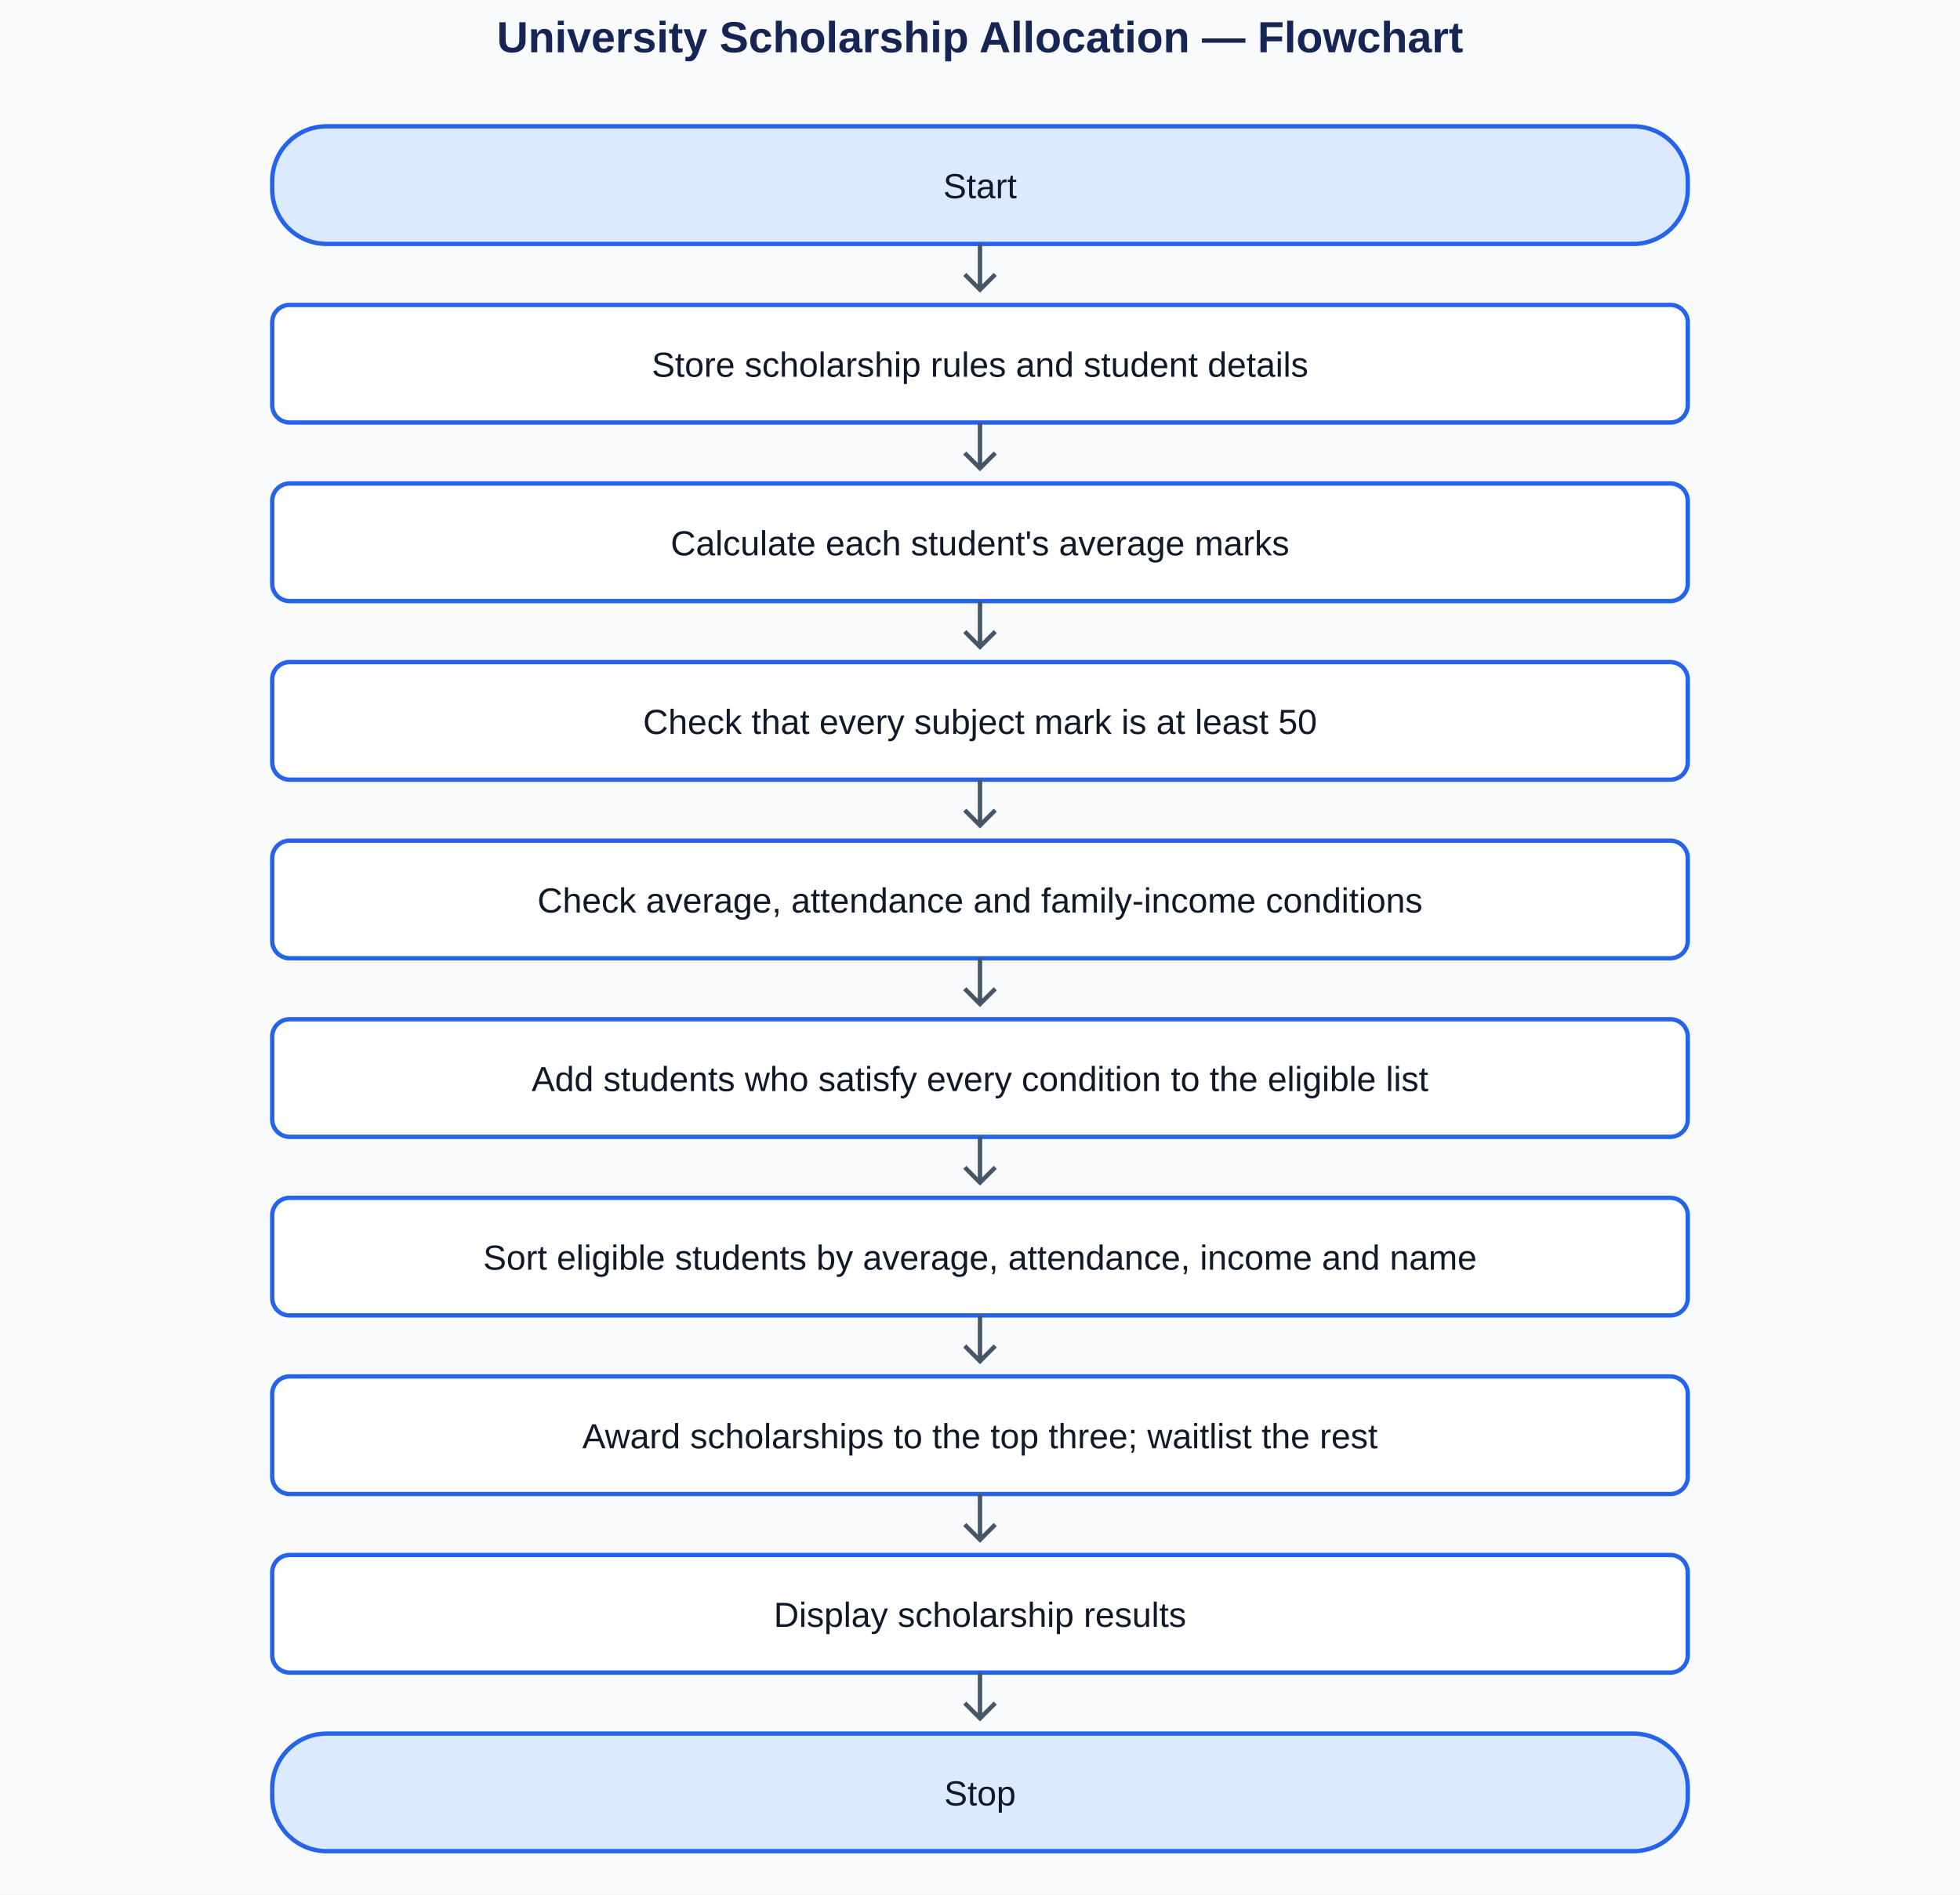
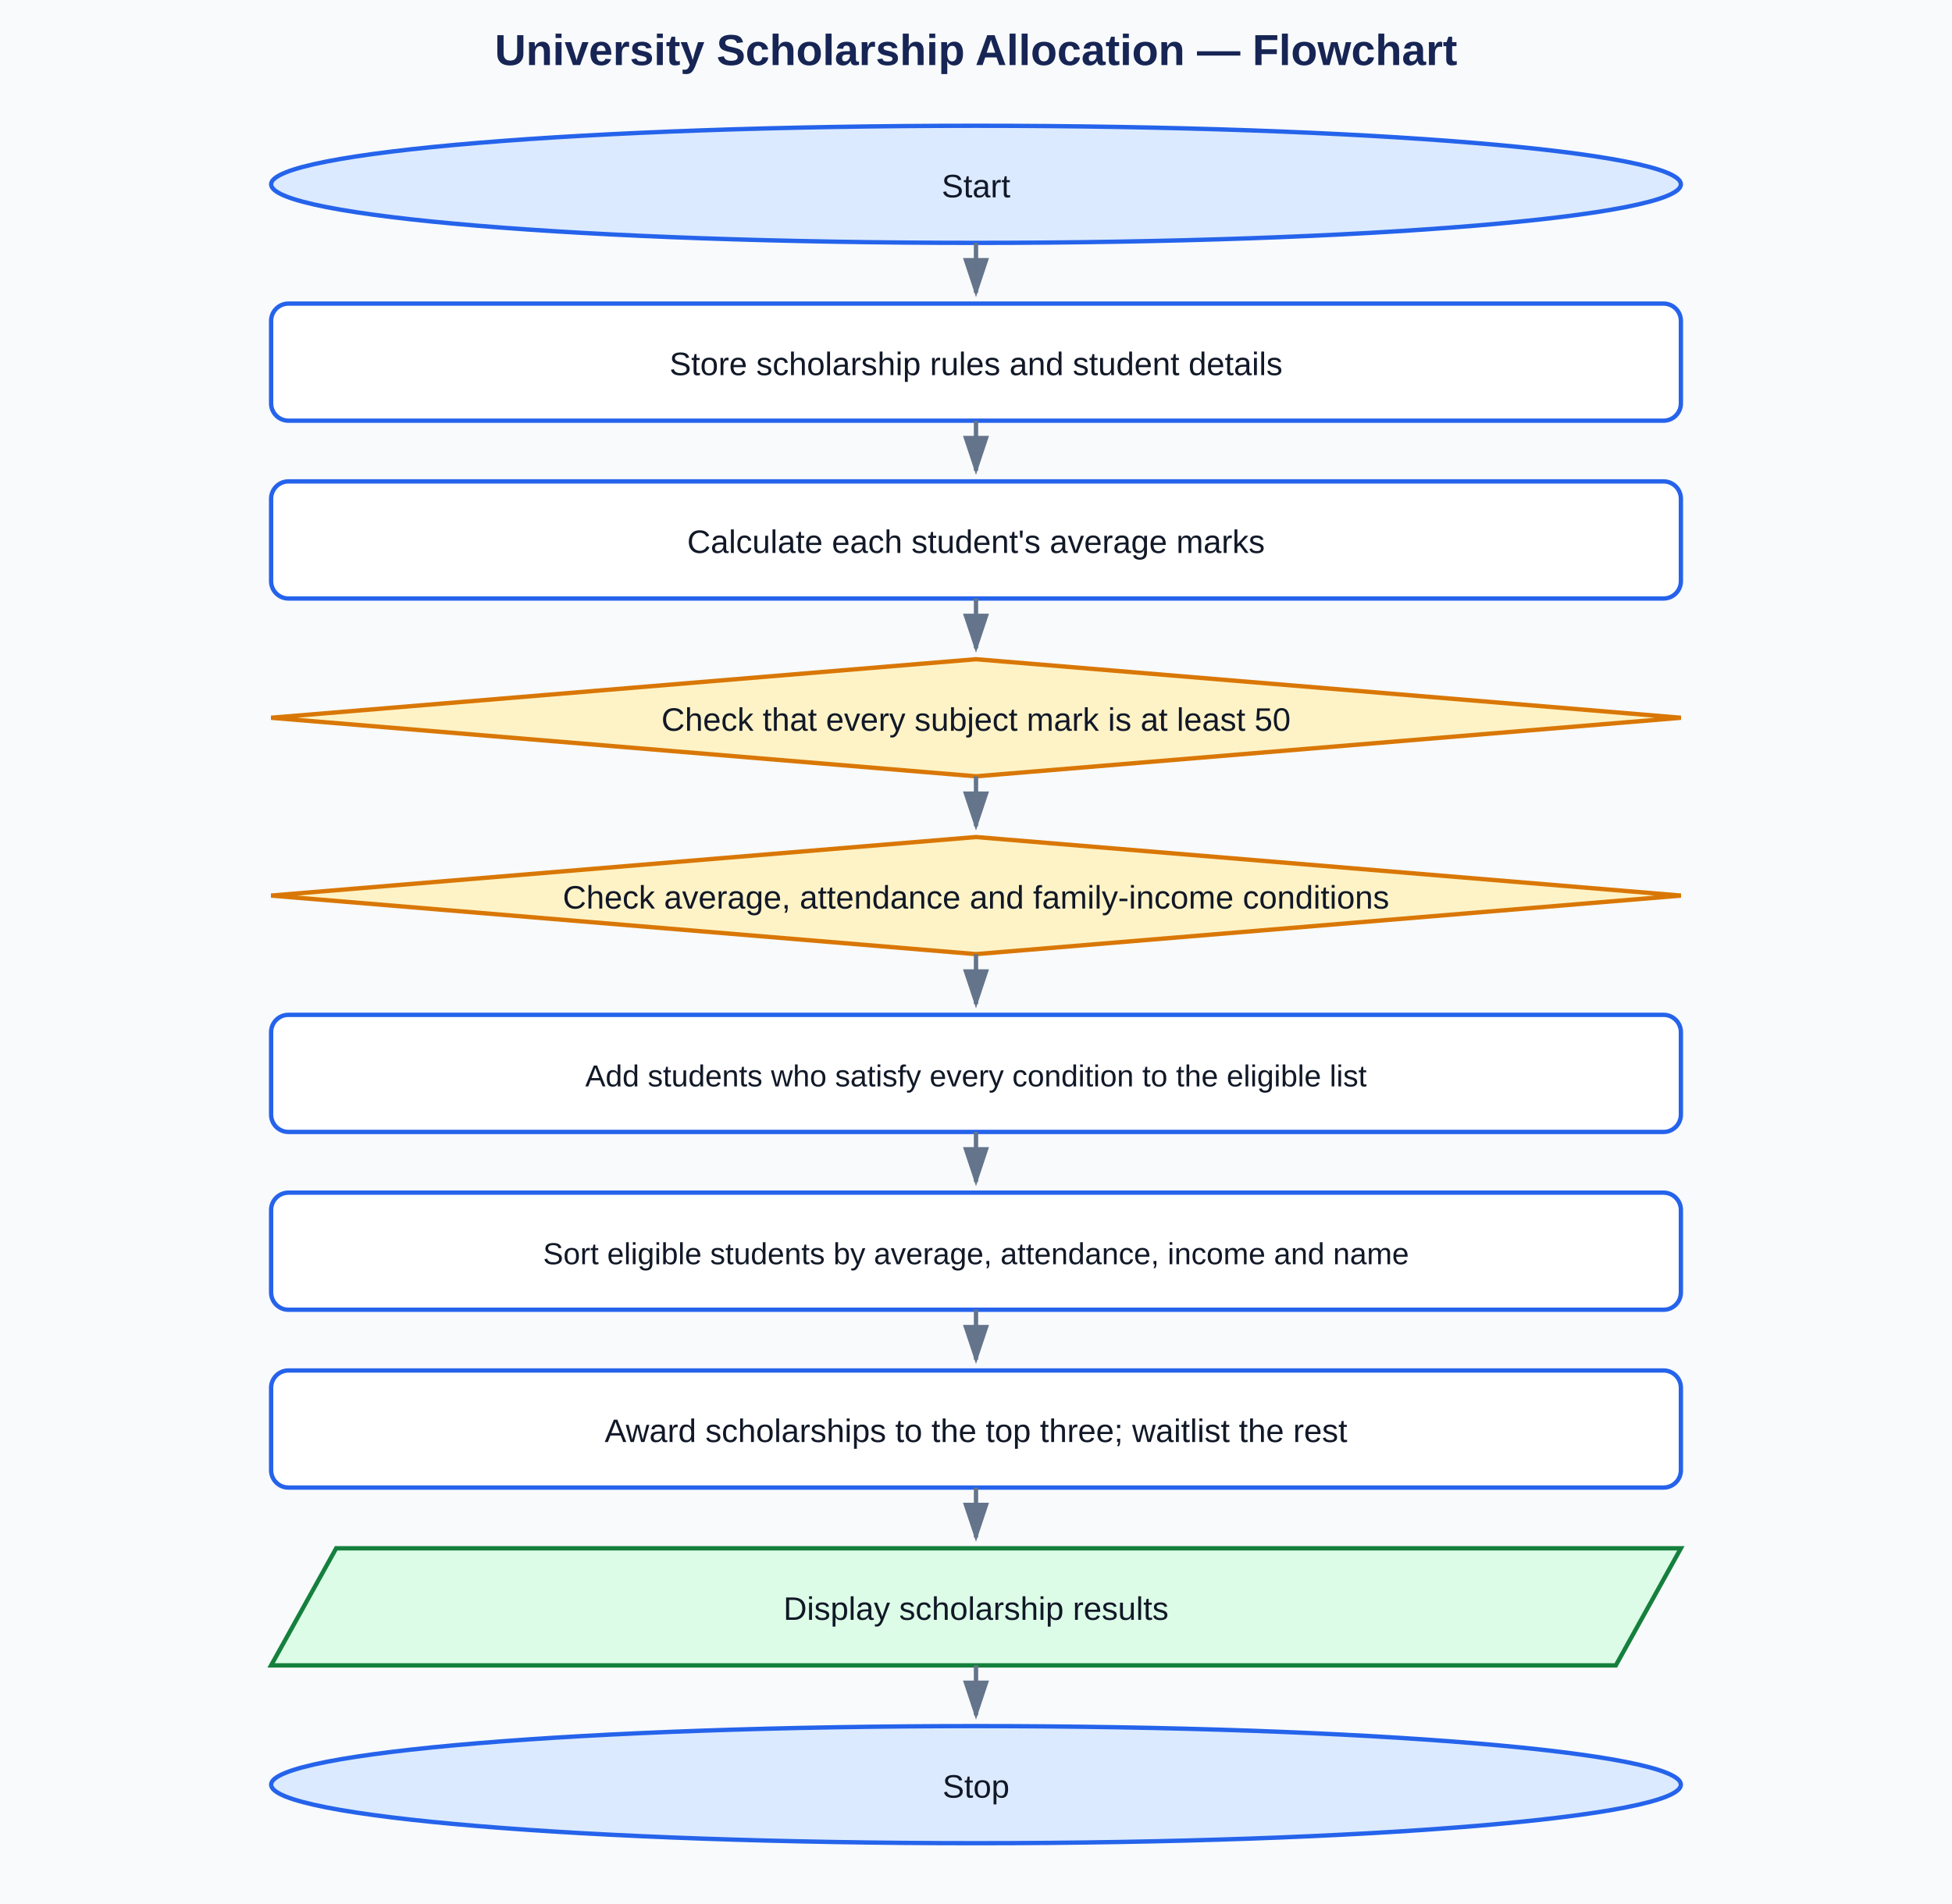
- <svg xmlns="http://www.w3.org/2000/svg" width="900" height="870" viewBox="0 0 900 870">
+ <svg xmlns="http://www.w3.org/2000/svg" width="900" height="878" viewBox="0 0 900 878">
+   <defs>
+     <marker id="arrow" markerWidth="10" markerHeight="10" refX="8" refY="3" orient="auto">
+       <path d="M0 0 L0 6 L9 3 z" fill="#64748b" />
+     </marker>
+   </defs>
  <rect width="100%" height="100%" fill="#f8fafc" />
-   <text x="450" y="24" text-anchor="middle" font-family="Arial" font-size="20" font-weight="bold" fill="#172554">University Scholarship Allocation — Flowchart</text>
-   <rect x="125" y="58" width="650" height="54" rx="25" fill="#dbeafe" stroke="#2563eb" stroke-width="2" />
-   <text x="450" y="91" text-anchor="middle" font-family="Arial" font-size="16" fill="#111827">Start</text>
-   <path d="M450 112 V133 M443 126 L450 133 L457 126" stroke="#475569" stroke-width="2" fill="none" />
+   <text x="450" y="30" text-anchor="middle" font-family="Arial" font-size="20" font-weight="bold" fill="#172554">University Scholarship Allocation — Flowchart</text>
+   <ellipse cx="450" cy="85" rx="325" ry="27" fill="#dbeafe" stroke="#2563eb" stroke-width="2" />
+   <text x="450" y="91" text-anchor="middle" font-family="Arial" font-size="15" fill="#111827">Start</text>
+   <path d="M450 112 V135" stroke="#64748b" stroke-width="2" fill="none" marker-end="url(#arrow)" />
  <rect x="125" y="140" width="650" height="54" rx="8" fill="#ffffff" stroke="#2563eb" stroke-width="2" />
-   <text x="450" y="173" text-anchor="middle" font-family="Arial" font-size="16" fill="#111827">Store scholarship rules and student details</text>
-   <path d="M450 194 V215 M443 208 L450 215 L457 208" stroke="#475569" stroke-width="2" fill="none" />
+   <text x="450" y="173" text-anchor="middle" font-family="Arial" font-size="15" fill="#111827">Store scholarship rules and student details</text>
+   <path d="M450 194 V217" stroke="#64748b" stroke-width="2" fill="none" marker-end="url(#arrow)" />
  <rect x="125" y="222" width="650" height="54" rx="8" fill="#ffffff" stroke="#2563eb" stroke-width="2" />
-   <text x="450" y="255" text-anchor="middle" font-family="Arial" font-size="16" fill="#111827">Calculate each student's average marks</text>
-   <path d="M450 276 V297 M443 290 L450 297 L457 290" stroke="#475569" stroke-width="2" fill="none" />
-   <rect x="125" y="304" width="650" height="54" rx="8" fill="#ffffff" stroke="#2563eb" stroke-width="2" />
-   <text x="450" y="337" text-anchor="middle" font-family="Arial" font-size="16" fill="#111827">Check that every subject mark is at least 50</text>
-   <path d="M450 358 V379 M443 372 L450 379 L457 372" stroke="#475569" stroke-width="2" fill="none" />
-   <rect x="125" y="386" width="650" height="54" rx="8" fill="#ffffff" stroke="#2563eb" stroke-width="2" />
-   <text x="450" y="419" text-anchor="middle" font-family="Arial" font-size="16" fill="#111827">Check average, attendance and family-income conditions</text>
-   <path d="M450 440 V461 M443 454 L450 461 L457 454" stroke="#475569" stroke-width="2" fill="none" />
+   <text x="450" y="255" text-anchor="middle" font-family="Arial" font-size="15" fill="#111827">Calculate each student's average marks</text>
+   <path d="M450 276 V299" stroke="#64748b" stroke-width="2" fill="none" marker-end="url(#arrow)" />
+   <polygon points="450,304 775,331 450,358 125,331" fill="#fef3c7" stroke="#d97706" stroke-width="2" />
+   <text x="450" y="337" text-anchor="middle" font-family="Arial" font-size="15" fill="#111827">Check that every subject mark is at least 50</text>
+   <path d="M450 358 V381" stroke="#64748b" stroke-width="2" fill="none" marker-end="url(#arrow)" />
+   <polygon points="450,386 775,413 450,440 125,413" fill="#fef3c7" stroke="#d97706" stroke-width="2" />
+   <text x="450" y="419" text-anchor="middle" font-family="Arial" font-size="15" fill="#111827">Check average, attendance and family-income conditions</text>
+   <path d="M450 440 V463" stroke="#64748b" stroke-width="2" fill="none" marker-end="url(#arrow)" />
  <rect x="125" y="468" width="650" height="54" rx="8" fill="#ffffff" stroke="#2563eb" stroke-width="2" />
-   <text x="450" y="501" text-anchor="middle" font-family="Arial" font-size="16" fill="#111827">Add students who satisfy every condition to the eligible list</text>
-   <path d="M450 522 V543 M443 536 L450 543 L457 536" stroke="#475569" stroke-width="2" fill="none" />
+   <text x="450" y="501" text-anchor="middle" font-family="Arial" font-size="14" fill="#111827">Add students who satisfy every condition to the eligible list</text>
+   <path d="M450 522 V545" stroke="#64748b" stroke-width="2" fill="none" marker-end="url(#arrow)" />
  <rect x="125" y="550" width="650" height="54" rx="8" fill="#ffffff" stroke="#2563eb" stroke-width="2" />
-   <text x="450" y="583" text-anchor="middle" font-family="Arial" font-size="16" fill="#111827">Sort eligible students by average, attendance, income and name</text>
-   <path d="M450 604 V625 M443 618 L450 625 L457 618" stroke="#475569" stroke-width="2" fill="none" />
+   <text x="450" y="583" text-anchor="middle" font-family="Arial" font-size="14" fill="#111827">Sort eligible students by average, attendance, income and name</text>
+   <path d="M450 604 V627" stroke="#64748b" stroke-width="2" fill="none" marker-end="url(#arrow)" />
  <rect x="125" y="632" width="650" height="54" rx="8" fill="#ffffff" stroke="#2563eb" stroke-width="2" />
-   <text x="450" y="665" text-anchor="middle" font-family="Arial" font-size="16" fill="#111827">Award scholarships to the top three; waitlist the rest</text>
-   <path d="M450 686 V707 M443 700 L450 707 L457 700" stroke="#475569" stroke-width="2" fill="none" />
-   <rect x="125" y="714" width="650" height="54" rx="8" fill="#ffffff" stroke="#2563eb" stroke-width="2" />
-   <text x="450" y="747" text-anchor="middle" font-family="Arial" font-size="16" fill="#111827">Display scholarship results</text>
-   <path d="M450 768 V789 M443 782 L450 789 L457 782" stroke="#475569" stroke-width="2" fill="none" />
-   <rect x="125" y="796" width="650" height="54" rx="25" fill="#dbeafe" stroke="#2563eb" stroke-width="2" />
-   <text x="450" y="829" text-anchor="middle" font-family="Arial" font-size="16" fill="#111827">Stop</text>
+   <text x="450" y="665" text-anchor="middle" font-family="Arial" font-size="15" fill="#111827">Award scholarships to the top three; waitlist the rest</text>
+   <path d="M450 686 V709" stroke="#64748b" stroke-width="2" fill="none" marker-end="url(#arrow)" />
+   <polygon points="155,714 775,714 745,768 125,768" fill="#dcfce7" stroke="#15803d" stroke-width="2" />
+   <text x="450" y="747" text-anchor="middle" font-family="Arial" font-size="15" fill="#111827">Display scholarship results</text>
+   <path d="M450 768 V791" stroke="#64748b" stroke-width="2" fill="none" marker-end="url(#arrow)" />
+   <ellipse cx="450" cy="823" rx="325" ry="27" fill="#dbeafe" stroke="#2563eb" stroke-width="2" />
+   <text x="450" y="829" text-anchor="middle" font-family="Arial" font-size="15" fill="#111827">Stop</text>
</svg>
